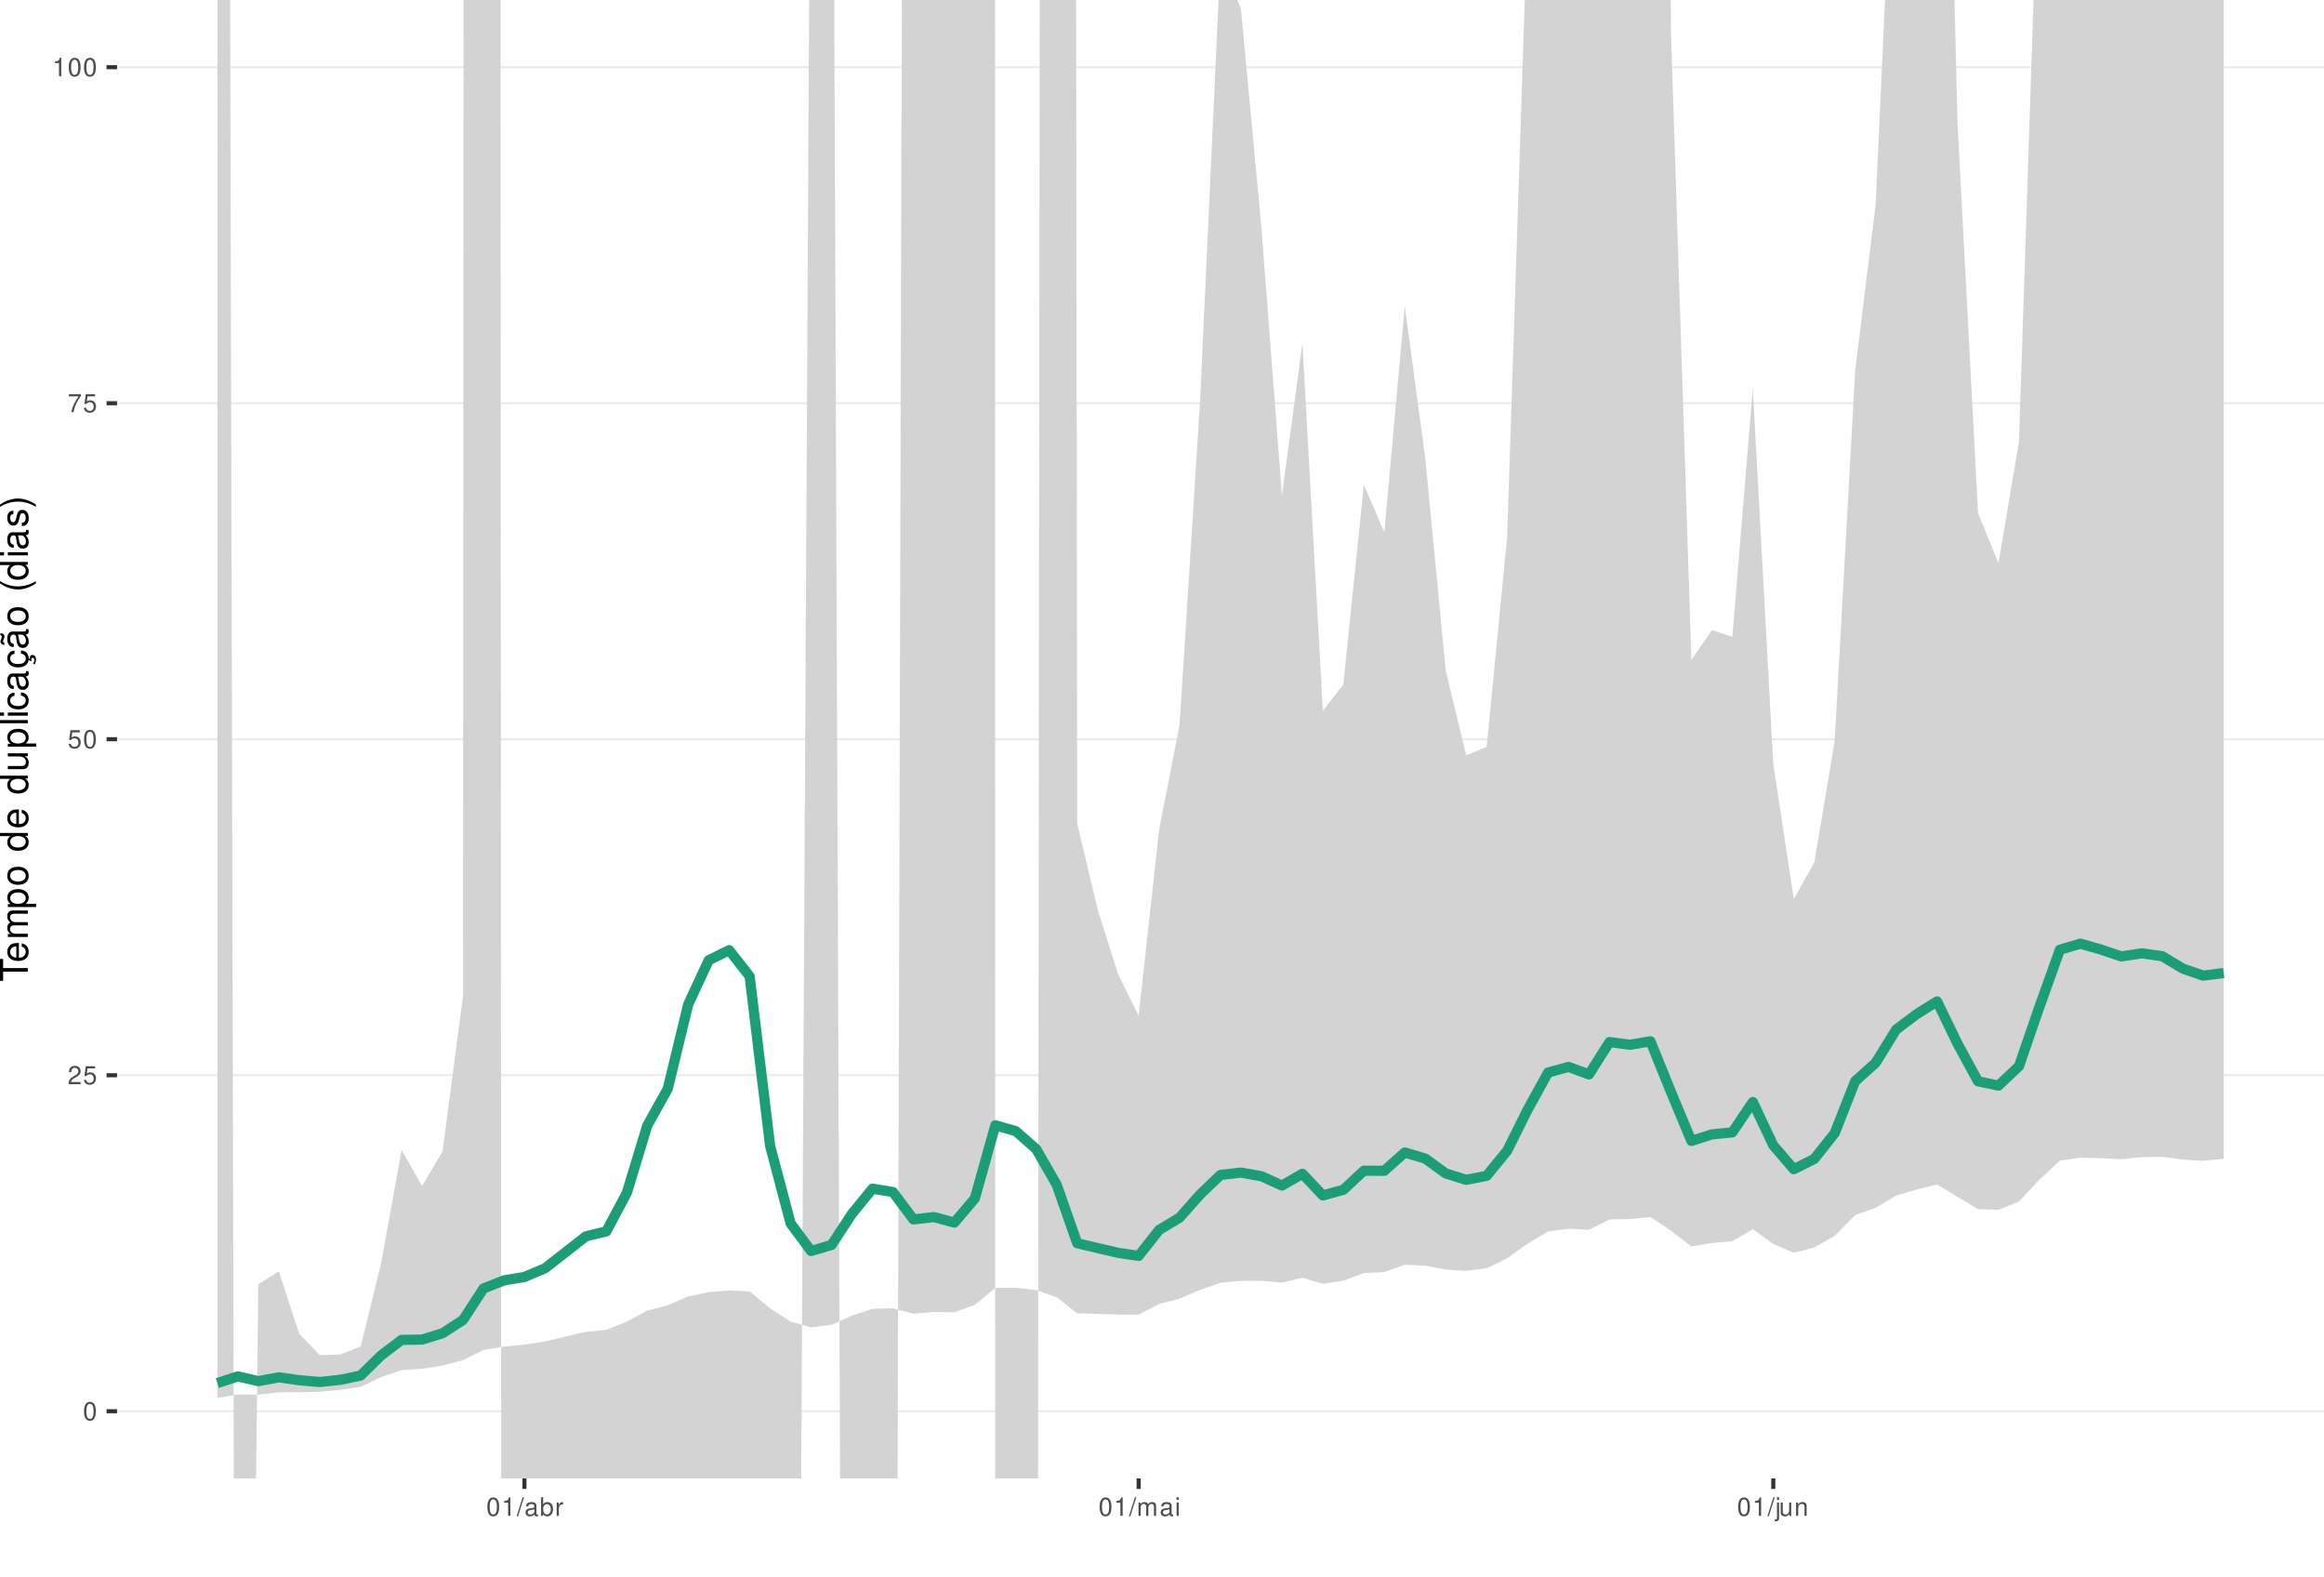
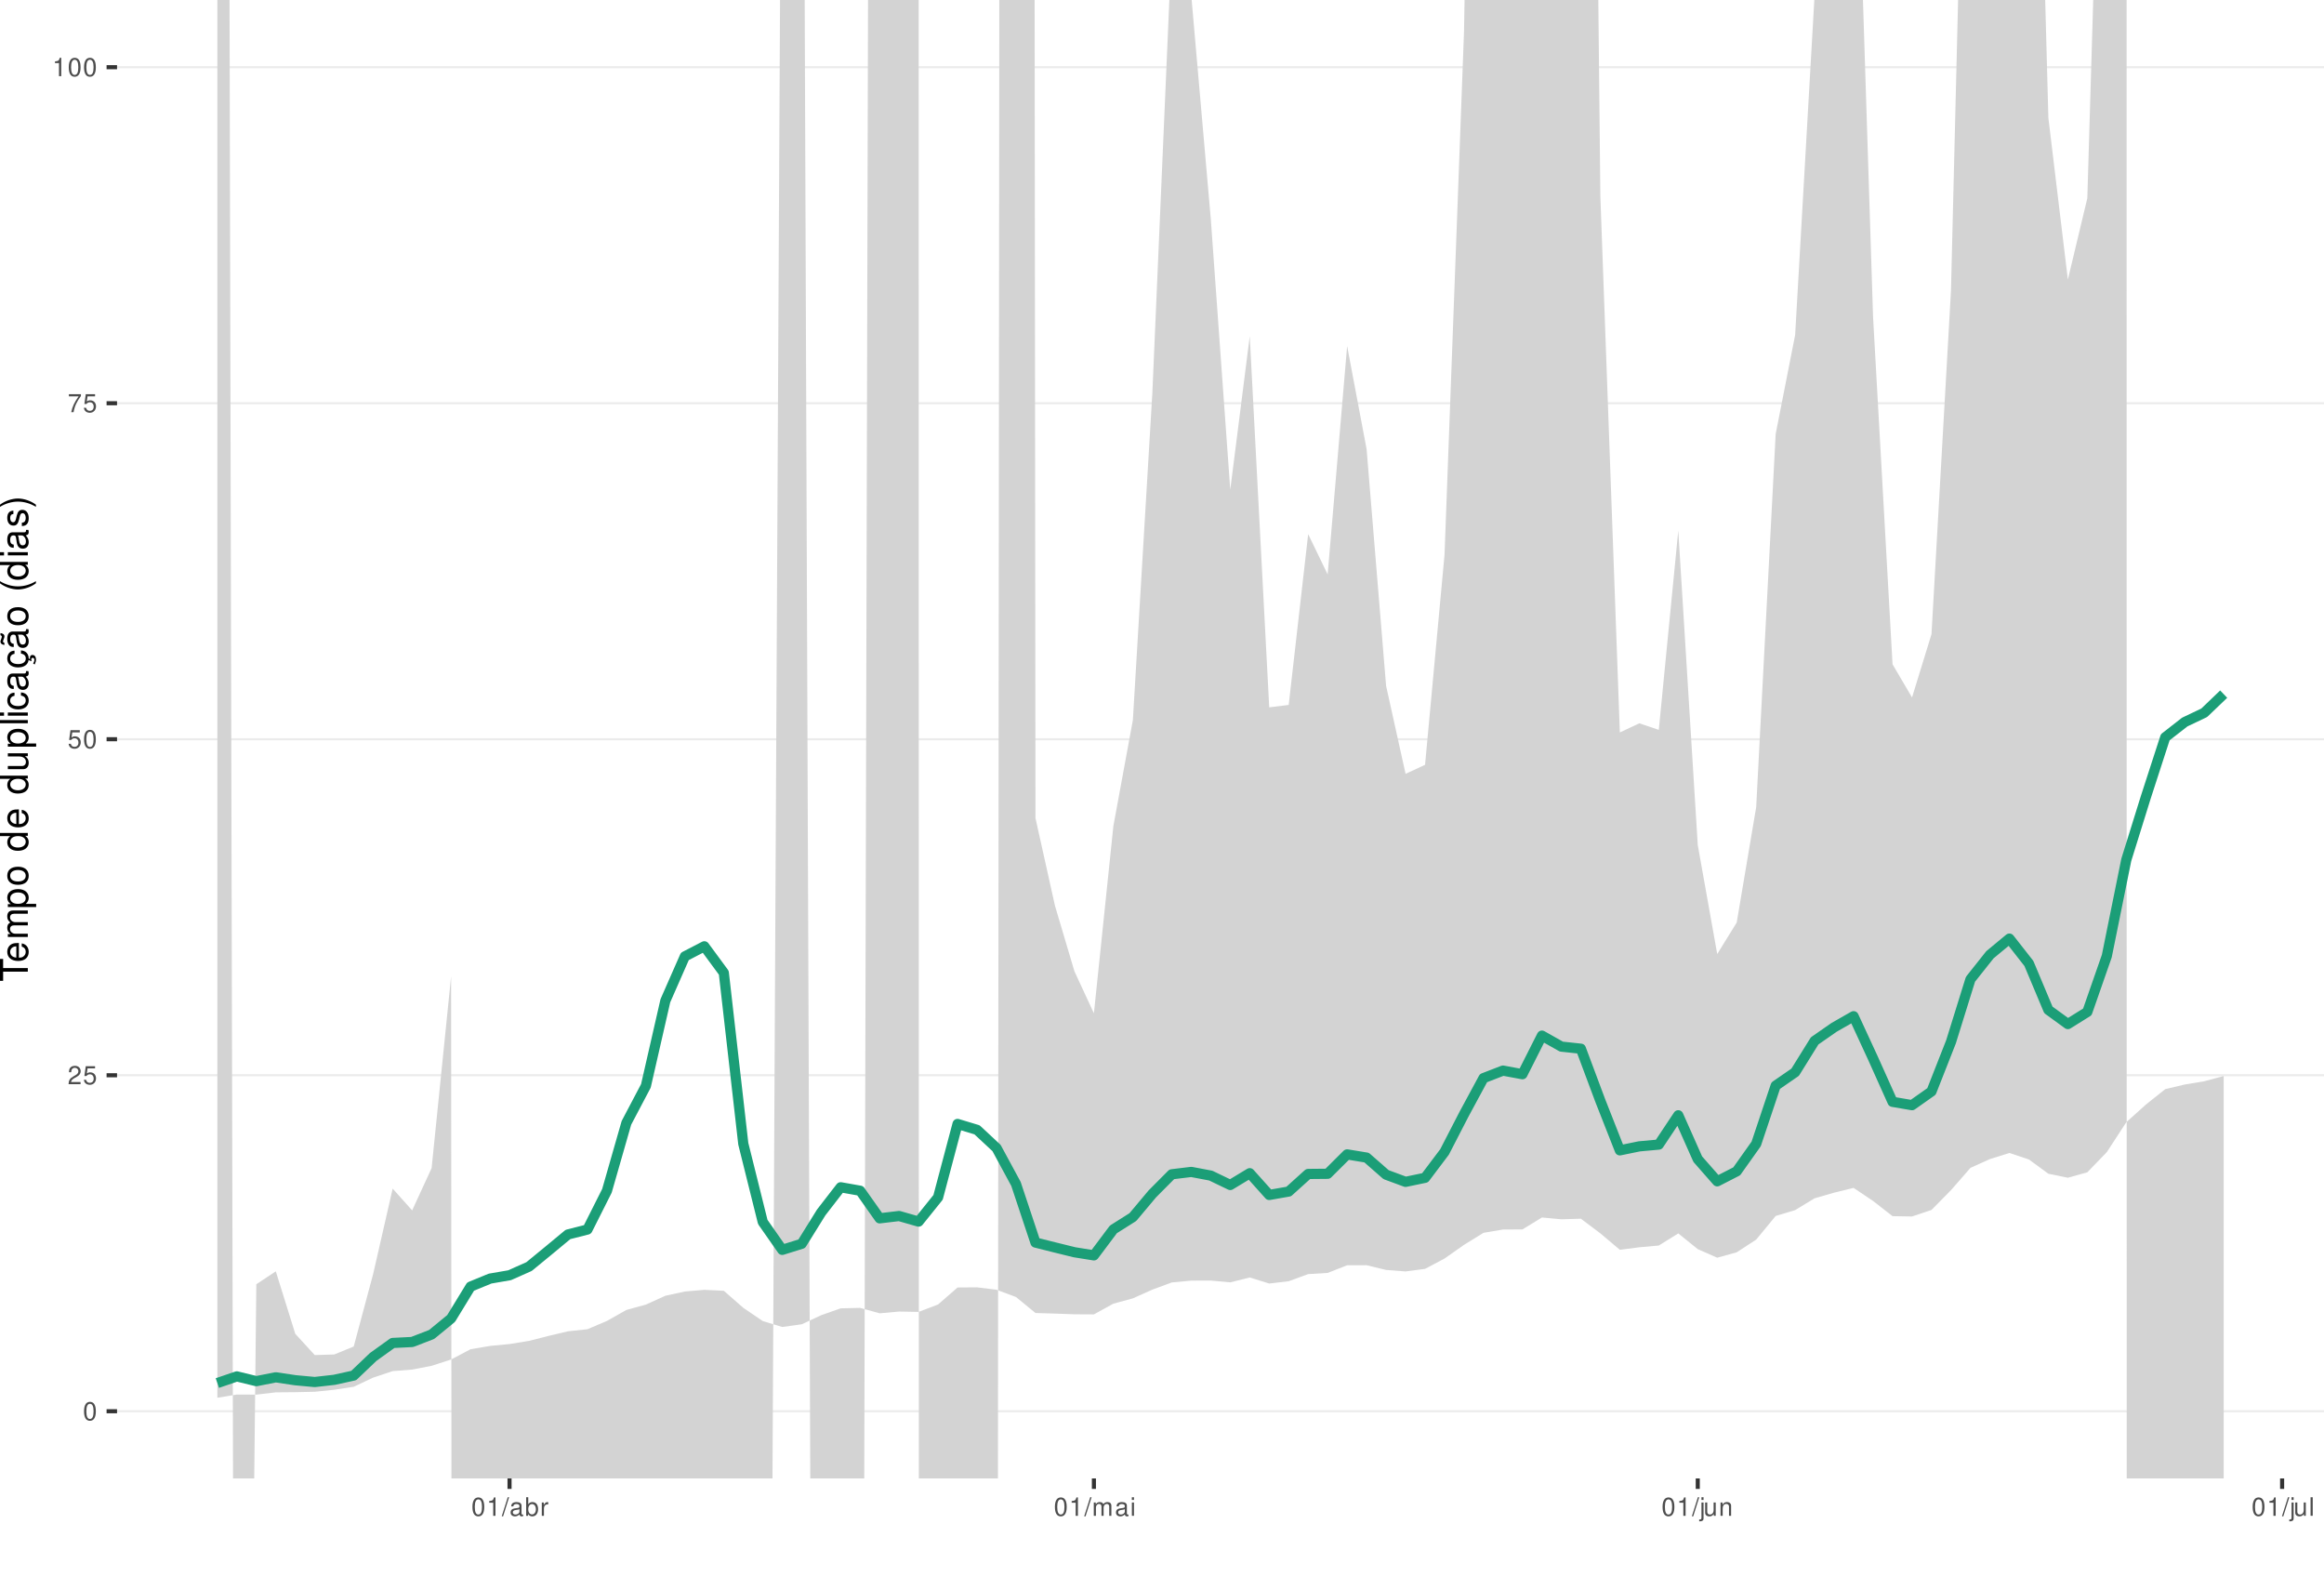
<svg xmlns="http://www.w3.org/2000/svg" xmlns:xlink="http://www.w3.org/1999/xlink" width="609pt" height="413pt" viewBox="0 0 609 413" version="1.1">
  <defs>
    <g>
      <symbol overflow="visible" id="glyph0-0">
        <path style="stroke:none;" d="" />
      </symbol>
      <symbol overflow="visible" id="glyph0-1">
        <path style="stroke:none;" d="M 1.828 -4.812 C 1.391 -4.812 0.984 -4.609 0.75 -4.281 C 0.438 -3.859 0.281 -3.219 0.281 -2.328 C 0.281 -0.703 0.812 0.156 1.828 0.156 C 2.828 0.156 3.375 -0.703 3.375 -2.297 C 3.375 -3.219 3.234 -3.844 2.922 -4.281 C 2.672 -4.625 2.281 -4.812 1.828 -4.812 Z M 1.828 -4.297 C 2.469 -4.297 2.781 -3.641 2.781 -2.344 C 2.781 -0.969 2.469 -0.328 1.812 -0.328 C 1.203 -0.328 0.891 -1 0.891 -2.328 C 0.891 -3.641 1.203 -4.297 1.828 -4.297 Z M 1.828 -4.297 " />
      </symbol>
      <symbol overflow="visible" id="glyph0-2">
        <path style="stroke:none;" d="M 3.375 -0.578 L 0.891 -0.578 C 0.938 -0.984 1.156 -1.234 1.734 -1.578 L 2.406 -1.953 C 3.062 -2.328 3.406 -2.812 3.406 -3.406 C 3.406 -3.812 3.234 -4.188 2.969 -4.438 C 2.688 -4.688 2.344 -4.812 1.891 -4.812 C 1.297 -4.812 0.844 -4.594 0.578 -4.188 C 0.422 -3.938 0.344 -3.641 0.328 -3.141 L 0.922 -3.141 C 0.938 -3.469 0.984 -3.672 1.062 -3.828 C 1.219 -4.125 1.516 -4.297 1.875 -4.297 C 2.406 -4.297 2.797 -3.906 2.797 -3.391 C 2.797 -3.016 2.578 -2.672 2.156 -2.438 L 1.547 -2.078 C 0.562 -1.516 0.281 -1.062 0.219 0 L 3.375 0 Z M 3.375 -0.578 " />
      </symbol>
      <symbol overflow="visible" id="glyph0-3">
        <path style="stroke:none;" d="M 3.172 -4.719 L 0.734 -4.719 L 0.375 -2.156 L 0.922 -2.156 C 1.188 -2.469 1.422 -2.594 1.797 -2.594 C 2.422 -2.594 2.812 -2.156 2.812 -1.453 C 2.812 -0.781 2.422 -0.359 1.781 -0.359 C 1.266 -0.359 0.953 -0.625 0.812 -1.156 L 0.234 -1.156 C 0.312 -0.766 0.375 -0.578 0.516 -0.406 C 0.781 -0.047 1.266 0.156 1.797 0.156 C 2.75 0.156 3.422 -0.547 3.422 -1.531 C 3.422 -2.469 2.797 -3.109 1.891 -3.109 C 1.562 -3.109 1.297 -3.016 1.016 -2.828 L 1.203 -4.141 L 3.172 -4.141 Z M 3.172 -4.719 " />
      </symbol>
      <symbol overflow="visible" id="glyph0-4">
        <path style="stroke:none;" d="M 3.469 -4.719 L 0.312 -4.719 L 0.312 -4.141 L 2.859 -4.141 C 1.734 -2.531 1.266 -1.547 0.922 0 L 1.547 0 C 1.797 -1.516 2.391 -2.812 3.469 -4.234 Z M 3.469 -4.719 " />
      </symbol>
      <symbol overflow="visible" id="glyph0-5">
        <path style="stroke:none;" d="M 1.719 -3.422 L 1.719 0 L 2.312 0 L 2.312 -4.812 L 1.922 -4.812 C 1.719 -4.078 1.578 -3.969 0.672 -3.859 L 0.672 -3.422 Z M 1.719 -3.422 " />
      </symbol>
      <symbol overflow="visible" id="glyph0-6">
        <path style="stroke:none;" d="M 1.531 -4.859 L -0.047 0.141 L 0.312 0.141 L 1.891 -4.859 Z M 1.531 -4.859 " />
      </symbol>
      <symbol overflow="visible" id="glyph0-7">
        <path style="stroke:none;" d="M 3.562 -0.328 C 3.5 -0.312 3.469 -0.312 3.438 -0.312 C 3.25 -0.312 3.141 -0.406 3.141 -0.578 L 3.141 -2.641 C 3.141 -3.25 2.688 -3.594 1.828 -3.594 C 1.312 -3.594 0.906 -3.438 0.672 -3.188 C 0.516 -3 0.453 -2.797 0.438 -2.453 L 0.984 -2.453 C 1.031 -2.875 1.297 -3.078 1.812 -3.078 C 2.312 -3.078 2.594 -2.891 2.594 -2.562 L 2.594 -2.406 C 2.578 -2.172 2.469 -2.078 2.016 -2.031 C 1.219 -1.922 1.109 -1.891 0.891 -1.812 C 0.484 -1.641 0.281 -1.328 0.281 -0.875 C 0.281 -0.25 0.719 0.156 1.422 0.156 C 1.859 0.156 2.219 0 2.609 -0.359 C 2.656 0 2.828 0.156 3.188 0.156 C 3.297 0.156 3.375 0.141 3.562 0.094 Z M 2.594 -1.094 C 2.594 -0.906 2.531 -0.797 2.375 -0.641 C 2.141 -0.438 1.875 -0.328 1.547 -0.328 C 1.109 -0.328 0.859 -0.547 0.859 -0.891 C 0.859 -1.266 1.094 -1.438 1.703 -1.531 C 2.297 -1.609 2.406 -1.641 2.594 -1.719 Z M 2.594 -1.094 " />
      </symbol>
      <symbol overflow="visible" id="glyph0-8">
        <path style="stroke:none;" d="M 0.359 -4.859 L 0.359 0 L 0.859 0 L 0.859 -0.453 C 1.125 -0.047 1.484 0.156 1.969 0.156 C 2.875 0.156 3.484 -0.594 3.484 -1.75 C 3.484 -2.891 2.922 -3.594 1.984 -3.594 C 1.516 -3.594 1.172 -3.406 0.906 -3.016 L 0.906 -4.859 Z M 1.891 -3.062 C 2.5 -3.062 2.906 -2.531 2.906 -1.703 C 2.906 -0.906 2.484 -0.359 1.891 -0.359 C 1.297 -0.359 0.906 -0.906 0.906 -1.719 C 0.906 -2.531 1.297 -3.062 1.891 -3.062 Z M 1.891 -3.062 " />
      </symbol>
      <symbol overflow="visible" id="glyph0-9">
        <path style="stroke:none;" d="M 0.453 -3.484 L 0.453 0 L 1.016 0 L 1.016 -1.812 C 1.031 -2.656 1.375 -3.016 2.141 -3 L 2.141 -3.562 C 2.047 -3.578 1.984 -3.594 1.922 -3.594 C 1.562 -3.594 1.297 -3.375 0.969 -2.859 L 0.969 -3.484 Z M 0.453 -3.484 " />
      </symbol>
      <symbol overflow="visible" id="glyph0-10">
        <path style="stroke:none;" d="M 0.469 -3.484 L 0.469 0 L 1.031 0 L 1.031 -2.188 C 1.031 -2.703 1.391 -3.109 1.844 -3.109 C 2.25 -3.109 2.484 -2.844 2.484 -2.406 L 2.484 0 L 3.047 0 L 3.047 -2.188 C 3.047 -2.703 3.422 -3.109 3.875 -3.109 C 4.266 -3.109 4.516 -2.844 4.516 -2.406 L 4.516 0 L 5.078 0 L 5.078 -2.609 C 5.078 -3.234 4.719 -3.594 4.062 -3.594 C 3.594 -3.594 3.312 -3.453 2.984 -3.062 C 2.781 -3.422 2.5 -3.594 2.047 -3.594 C 1.578 -3.594 1.266 -3.422 0.984 -3 L 0.984 -3.484 Z M 0.469 -3.484 " />
      </symbol>
      <symbol overflow="visible" id="glyph0-11">
        <path style="stroke:none;" d="M 1 -3.484 L 0.453 -3.484 L 0.453 0 L 1 0 Z M 1 -4.859 L 0.438 -4.859 L 0.438 -4.156 L 1 -4.156 Z M 1 -4.859 " />
      </symbol>
      <symbol overflow="visible" id="glyph0-12">
        <path style="stroke:none;" d="M 0.469 -3.484 L 0.469 0.5 C 0.469 0.859 0.359 0.969 0.016 0.969 C -0.031 0.969 -0.047 0.969 -0.125 0.953 L -0.125 1.438 C -0.047 1.438 -0.016 1.453 0.062 1.453 C 0.688 1.453 1.016 1.203 1.016 0.719 L 1.016 -3.484 Z M 1.016 -4.859 L 0.469 -4.859 L 0.469 -4.156 L 1.016 -4.156 Z M 1.016 -4.859 " />
      </symbol>
      <symbol overflow="visible" id="glyph0-13">
        <path style="stroke:none;" d="M 3.203 0 L 3.203 -3.484 L 2.656 -3.484 L 2.656 -1.516 C 2.656 -0.797 2.281 -0.328 1.703 -0.328 C 1.266 -0.328 0.984 -0.594 0.984 -1.016 L 0.984 -3.484 L 0.438 -3.484 L 0.438 -0.797 C 0.438 -0.219 0.859 0.156 1.547 0.156 C 2.062 0.156 2.391 -0.031 2.703 -0.484 L 2.703 0 Z M 3.203 0 " />
      </symbol>
      <symbol overflow="visible" id="glyph0-14">
        <path style="stroke:none;" d="M 0.469 -3.484 L 0.469 0 L 1.031 0 L 1.031 -1.922 C 1.031 -2.641 1.391 -3.109 1.969 -3.109 C 2.406 -3.109 2.688 -2.828 2.688 -2.422 L 2.688 0 L 3.234 0 L 3.234 -2.641 C 3.234 -3.219 2.812 -3.594 2.141 -3.594 C 1.625 -3.594 1.281 -3.391 0.984 -2.906 L 0.984 -3.484 Z M 0.469 -3.484 " />
+       </symbol>
+       <symbol overflow="visible" id="glyph0-15">
+         <path style="stroke:none;" d="M 1.016 -4.859 L 0.453 -4.859 L 0.453 0 L 1.016 0 Z M 1.016 -4.859 " />
      </symbol>
      <symbol overflow="visible" id="glyph1-0">
        <path style="stroke:none;" d="" />
      </symbol>
      <symbol overflow="visible" id="glyph1-1">
        <path style="stroke:none;" d="M -6.469 -3.547 L -6.469 -5.938 L -7.297 -5.938 L -7.297 -0.203 L -6.469 -0.203 L -6.469 -2.609 L 0 -2.609 L 0 -3.547 Z M -6.469 -3.547 " />
      </symbol>
      <symbol overflow="visible" id="glyph1-2">
        <path style="stroke:none;" d="M -2.344 -5.125 C -3.141 -5.125 -3.625 -5.062 -4.016 -4.922 C -4.875 -4.578 -5.391 -3.781 -5.391 -2.797 C -5.391 -1.344 -4.281 -0.406 -2.547 -0.406 C -0.812 -0.406 0.234 -1.297 0.234 -2.781 C 0.234 -3.984 -0.453 -4.812 -1.594 -5.016 L -1.594 -4.188 C -0.906 -3.953 -0.547 -3.484 -0.547 -2.812 C -0.547 -2.281 -0.781 -1.828 -1.219 -1.547 C -1.516 -1.344 -1.812 -1.281 -2.344 -1.266 Z M -3.016 -1.297 C -3.984 -1.359 -4.625 -1.953 -4.625 -2.797 C -4.625 -3.641 -3.953 -4.234 -3.016 -4.234 Z M -3.016 -1.297 " />
      </symbol>
      <symbol overflow="visible" id="glyph1-3">
        <path style="stroke:none;" d="M -5.234 -0.703 L 0 -0.703 L 0 -1.547 L -3.297 -1.547 C -4.047 -1.547 -4.656 -2.094 -4.656 -2.766 C -4.656 -3.391 -4.281 -3.734 -3.609 -3.734 L 0 -3.734 L 0 -4.578 L -3.297 -4.578 C -4.047 -4.578 -4.656 -5.125 -4.656 -5.812 C -4.656 -6.422 -4.266 -6.781 -3.609 -6.781 L 0 -6.781 L 0 -7.625 L -3.938 -7.625 C -4.875 -7.625 -5.391 -7.078 -5.391 -6.094 C -5.391 -5.406 -5.188 -4.984 -4.594 -4.484 C -5.156 -4.188 -5.391 -3.766 -5.391 -3.078 C -5.391 -2.375 -5.125 -1.906 -4.5 -1.469 L -5.234 -1.469 Z M -5.234 -0.703 " />
      </symbol>
      <symbol overflow="visible" id="glyph1-4">
        <path style="stroke:none;" d="M 2.188 -0.547 L 2.188 -1.375 L -0.547 -1.375 C -0.016 -1.812 0.234 -2.312 0.234 -2.984 C 0.234 -4.344 -0.859 -5.234 -2.531 -5.234 C -4.297 -5.234 -5.391 -4.375 -5.391 -2.984 C -5.391 -2.266 -5.062 -1.703 -4.453 -1.312 L -5.234 -1.312 L -5.234 -0.547 Z M -4.609 -2.844 C -4.609 -3.766 -3.797 -4.359 -2.547 -4.359 C -1.359 -4.359 -0.547 -3.75 -0.547 -2.844 C -0.547 -1.953 -1.344 -1.375 -2.578 -1.375 C -3.812 -1.375 -4.609 -1.953 -4.609 -2.844 Z M -4.609 -2.844 " />
      </symbol>
      <symbol overflow="visible" id="glyph1-5">
        <path style="stroke:none;" d="M -5.391 -2.719 C -5.391 -1.234 -4.344 -0.359 -2.578 -0.359 C -0.812 -0.359 0.234 -1.234 0.234 -2.734 C 0.234 -4.203 -0.812 -5.094 -2.547 -5.094 C -4.359 -5.094 -5.391 -4.234 -5.391 -2.719 Z M -4.625 -2.734 C -4.625 -3.672 -3.844 -4.234 -2.547 -4.234 C -1.312 -4.234 -0.547 -3.656 -0.547 -2.734 C -0.547 -1.797 -1.312 -1.234 -2.578 -1.234 C -3.844 -1.234 -4.625 -1.797 -4.625 -2.734 Z M -4.625 -2.734 " />
      </symbol>
      <symbol overflow="visible" id="glyph1-6">
        <path style="stroke:none;" d="" />
      </symbol>
      <symbol overflow="visible" id="glyph1-7">
        <path style="stroke:none;" d="M -7.297 -4.953 L -7.297 -4.125 L -4.578 -4.125 C -5.109 -3.766 -5.391 -3.203 -5.391 -2.516 C -5.391 -1.156 -4.297 -0.266 -2.625 -0.266 C -0.859 -0.266 0.234 -1.125 0.234 -2.547 C 0.234 -3.266 -0.047 -3.766 -0.688 -4.203 L 0 -4.203 L 0 -4.953 Z M -4.609 -2.656 C -4.609 -3.547 -3.812 -4.125 -2.562 -4.125 C -1.344 -4.125 -0.547 -3.547 -0.547 -2.656 C -0.547 -1.734 -1.359 -1.125 -2.578 -1.125 C -3.797 -1.125 -4.609 -1.734 -4.609 -2.656 Z M -4.609 -2.656 " />
      </symbol>
      <symbol overflow="visible" id="glyph1-8">
        <path style="stroke:none;" d="M 0 -4.812 L -5.234 -4.812 L -5.234 -3.984 L -2.266 -3.984 C -1.203 -3.984 -0.5 -3.438 -0.5 -2.562 C -0.5 -1.906 -0.906 -1.484 -1.531 -1.484 L -5.234 -1.484 L -5.234 -0.656 L -1.203 -0.656 C -0.328 -0.656 0.234 -1.297 0.234 -2.312 C 0.234 -3.094 -0.047 -3.578 -0.734 -4.062 L 0 -4.062 Z M 0 -4.812 " />
      </symbol>
      <symbol overflow="visible" id="glyph1-9">
        <path style="stroke:none;" d="M -7.297 -1.516 L -7.297 -0.688 L 0 -0.688 L 0 -1.516 Z M -7.297 -1.516 " />
      </symbol>
      <symbol overflow="visible" id="glyph1-10">
        <path style="stroke:none;" d="M -5.234 -1.5 L -5.234 -0.672 L 0 -0.672 L 0 -1.5 Z M -7.297 -1.5 L -7.297 -0.656 L -6.234 -0.656 L -6.234 -1.5 Z M -7.297 -1.5 " />
      </symbol>
      <symbol overflow="visible" id="glyph1-11">
        <path style="stroke:none;" d="M -3.484 -4.703 C -3.984 -4.672 -4.312 -4.562 -4.609 -4.359 C -5.094 -4 -5.391 -3.375 -5.391 -2.641 C -5.391 -1.219 -4.266 -0.312 -2.531 -0.312 C -0.844 -0.312 0.234 -1.203 0.234 -2.625 C 0.234 -3.875 -0.516 -4.672 -1.797 -4.766 L -1.797 -3.938 C -0.953 -3.797 -0.547 -3.359 -0.547 -2.656 C -0.547 -1.734 -1.297 -1.188 -2.531 -1.188 C -3.844 -1.188 -4.625 -1.719 -4.625 -2.625 C -4.625 -3.328 -4.203 -3.766 -3.484 -3.875 Z M -3.484 -4.703 " />
      </symbol>
      <symbol overflow="visible" id="glyph1-12">
        <path style="stroke:none;" d="M -0.484 -5.344 C -0.469 -5.266 -0.469 -5.219 -0.469 -5.172 C -0.469 -4.875 -0.625 -4.719 -0.875 -4.719 L -3.953 -4.719 C -4.891 -4.719 -5.391 -4.047 -5.391 -2.75 C -5.391 -1.984 -5.172 -1.375 -4.781 -1.016 C -4.516 -0.766 -4.203 -0.672 -3.688 -0.656 L -3.688 -1.484 C -4.328 -1.562 -4.625 -1.938 -4.625 -2.719 C -4.625 -3.484 -4.344 -3.891 -3.844 -3.891 L -3.625 -3.891 C -3.266 -3.875 -3.125 -3.703 -3.047 -3.016 C -2.891 -1.844 -2.844 -1.656 -2.719 -1.344 C -2.453 -0.734 -2 -0.422 -1.312 -0.422 C -0.375 -0.422 0.234 -1.078 0.234 -2.141 C 0.234 -2.797 0 -3.328 -0.547 -3.922 C 0 -3.984 0.234 -4.234 0.234 -4.781 C 0.234 -4.953 0.203 -5.062 0.141 -5.344 Z M -1.656 -3.891 C -1.375 -3.891 -1.203 -3.812 -0.969 -3.562 C -0.656 -3.219 -0.5 -2.812 -0.5 -2.312 C -0.5 -1.672 -0.812 -1.297 -1.344 -1.297 C -1.891 -1.297 -2.172 -1.656 -2.297 -2.547 C -2.422 -3.438 -2.453 -3.609 -2.594 -3.891 Z M -1.656 -3.891 " />
      </symbol>
      <symbol overflow="visible" id="glyph1-13">
        <path style="stroke:none;" d="M 0.234 -2.641 C 0.234 -3.875 -0.547 -4.703 -1.797 -4.766 L -1.797 -3.938 C -0.953 -3.797 -0.531 -3.359 -0.531 -2.656 C -0.531 -1.734 -1.281 -1.188 -2.516 -1.188 C -3.844 -1.188 -4.625 -1.719 -4.625 -2.625 C -4.625 -3.328 -4.203 -3.766 -3.484 -3.875 L -3.484 -4.703 C -3.984 -4.672 -4.312 -4.562 -4.609 -4.359 C -5.094 -4 -5.391 -3.375 -5.391 -2.641 C -5.391 -1.219 -4.266 -0.312 -2.531 -0.312 C -1.469 -0.312 -0.625 -0.672 -0.156 -1.312 C 0.047 -1.594 0.125 -1.812 0.203 -2.25 L 0.922 -1.938 L 0.984 -2.062 C 0.938 -2.188 0.906 -2.25 0.906 -2.375 C 0.906 -2.656 1.047 -2.828 1.281 -2.828 C 1.547 -2.828 1.734 -2.594 1.734 -2.297 C 1.734 -2.031 1.672 -1.844 1.438 -1.406 L 1.406 -1.312 L 1.812 -1.094 C 2.078 -1.75 2.141 -1.953 2.141 -2.344 C 2.141 -3.109 1.781 -3.578 1.203 -3.578 C 0.781 -3.578 0.547 -3.297 0.547 -2.797 C 0.547 -2.703 0.547 -2.641 0.562 -2.516 Z M 0.234 -2.641 " />
      </symbol>
      <symbol overflow="visible" id="glyph1-14">
        <path style="stroke:none;" d="M -0.484 -5.344 C -0.469 -5.266 -0.469 -5.219 -0.469 -5.172 C -0.469 -4.875 -0.625 -4.719 -0.875 -4.719 L -3.953 -4.719 C -4.891 -4.719 -5.391 -4.047 -5.391 -2.75 C -5.391 -1.984 -5.172 -1.375 -4.781 -1.016 C -4.516 -0.766 -4.203 -0.672 -3.688 -0.656 L -3.688 -1.484 C -4.328 -1.562 -4.625 -1.938 -4.625 -2.719 C -4.625 -3.484 -4.344 -3.891 -3.844 -3.891 L -3.625 -3.891 C -3.266 -3.875 -3.125 -3.703 -3.047 -3.016 C -2.891 -1.844 -2.844 -1.656 -2.719 -1.344 C -2.453 -0.734 -2 -0.422 -1.312 -0.422 C -0.375 -0.422 0.234 -1.078 0.234 -2.141 C 0.234 -2.797 0 -3.328 -0.547 -3.922 C 0 -3.984 0.234 -4.234 0.234 -4.781 C 0.234 -4.953 0.203 -5.062 0.141 -5.344 Z M -1.656 -3.891 C -1.375 -3.891 -1.203 -3.812 -0.969 -3.562 C -0.656 -3.219 -0.5 -2.812 -0.5 -2.312 C -0.5 -1.672 -0.812 -1.297 -1.344 -1.297 C -1.891 -1.297 -2.172 -1.656 -2.297 -2.547 C -2.422 -3.438 -2.453 -3.609 -2.594 -3.891 Z M -7.172 -3.75 C -6.922 -3.672 -6.812 -3.547 -6.812 -3.375 C -6.812 -3.25 -6.875 -2.984 -6.984 -2.734 C -7.156 -2.312 -7.172 -2.25 -7.172 -2.047 C -7.172 -1.594 -6.797 -1.297 -6.141 -1.188 L -6.141 -1.766 C -6.375 -1.812 -6.5 -1.938 -6.5 -2.094 C -6.5 -2.203 -6.469 -2.344 -6.375 -2.578 C -6.156 -3.156 -6.125 -3.234 -6.125 -3.438 C -6.125 -3.922 -6.484 -4.219 -7.172 -4.312 Z M -7.172 -3.75 " />
      </symbol>
      <symbol overflow="visible" id="glyph1-15">
        <path style="stroke:none;" d="M -7.297 -2.359 C -5.984 -1.359 -4.156 -0.734 -2.594 -0.734 C -1.016 -0.734 0.812 -1.359 2.125 -2.359 L 2.125 -2.906 C 0.688 -2.031 -0.984 -1.547 -2.594 -1.547 C -4.188 -1.547 -5.875 -2.031 -7.297 -2.906 Z M -7.297 -2.359 " />
      </symbol>
      <symbol overflow="visible" id="glyph1-16">
        <path style="stroke:none;" d="M -3.781 -4.375 C -4.812 -4.375 -5.391 -3.688 -5.391 -2.484 C -5.391 -1.266 -4.766 -0.469 -3.797 -0.469 C -2.969 -0.469 -2.578 -0.891 -2.281 -2.125 L -2.094 -2.906 C -1.953 -3.484 -1.734 -3.719 -1.375 -3.719 C -0.875 -3.719 -0.547 -3.234 -0.547 -2.5 C -0.547 -2.047 -0.672 -1.672 -0.891 -1.453 C -1.047 -1.328 -1.188 -1.266 -1.562 -1.219 L -1.562 -0.344 C -0.344 -0.375 0.234 -1.062 0.234 -2.438 C 0.234 -3.75 -0.422 -4.594 -1.438 -4.594 C -2.203 -4.594 -2.641 -4.156 -2.891 -3.109 L -3.078 -2.312 C -3.234 -1.625 -3.453 -1.344 -3.828 -1.344 C -4.312 -1.344 -4.625 -1.766 -4.625 -2.453 C -4.625 -3.125 -4.328 -3.484 -3.781 -3.5 Z M -3.781 -4.375 " />
      </symbol>
      <symbol overflow="visible" id="glyph1-17">
        <path style="stroke:none;" d="M 2.125 -0.938 C 0.812 -1.938 -1.016 -2.562 -2.578 -2.562 C -4.156 -2.562 -5.984 -1.938 -7.297 -0.938 L -7.297 -0.375 C -5.859 -1.266 -4.188 -1.75 -2.578 -1.75 C -0.984 -1.75 0.703 -1.266 2.125 -0.375 Z M 2.125 -0.938 " />
      </symbol>
    </g>
    <clipPath id="clip1">
      <path d="M 30.672 0 L 609 0 L 609 387.328 L 30.672 387.328 Z M 30.672 0 " />
    </clipPath>
    <clipPath id="clip2">
      <path d="M 30.672 369 L 609 369 L 609 370 L 30.672 370 Z M 30.672 369 " />
    </clipPath>
    <clipPath id="clip3">
      <path d="M 30.672 281 L 609 281 L 609 282 L 30.672 282 Z M 30.672 281 " />
    </clipPath>
    <clipPath id="clip4">
      <path d="M 30.672 193 L 609 193 L 609 194 L 30.672 194 Z M 30.672 193 " />
    </clipPath>
    <clipPath id="clip5">
      <path d="M 30.672 105 L 609 105 L 609 106 L 30.672 106 Z M 30.672 105 " />
    </clipPath>
    <clipPath id="clip6">
      <path d="M 30.672 17 L 609 17 L 609 18 L 30.672 18 Z M 30.672 17 " />
    </clipPath>
    <clipPath id="clip7">
      <path d="M 56 0 L 583 0 L 583 387.328 L 56 387.328 Z M 56 0 " />
    </clipPath>
  </defs>
  <g id="surface16">
    <rect x="0" y="0" width="609" height="413" style="fill:rgb(100%,100%,100%);fill-opacity:1;stroke:none;" />
    <rect x="0" y="0" width="609" height="413" style="fill:rgb(100%,100%,100%);fill-opacity:1;stroke:none;" />
    <path style="fill:none;stroke-width:1.067;stroke-linecap:round;stroke-linejoin:round;stroke:rgb(100%,100%,100%);stroke-opacity:1;stroke-miterlimit:10;" d="M 0 413 L 609 413 L 609 0 L 0 0 Z M 0 413 " />
    <g clip-path="url(#clip1)" clip-rule="nonzero">
      <path style=" stroke:none;fill-rule:nonzero;fill:rgb(100%,100%,100%);fill-opacity:1;" d="M 30.672 387.328 L 609 387.328 L 609 0 L 30.672 0 Z M 30.672 387.328 " />
    </g>
    <g clip-path="url(#clip2)" clip-rule="nonzero">
      <path style="fill:none;stroke-width:0.533;stroke-linecap:butt;stroke-linejoin:round;stroke:rgb(92.157%,92.157%,92.157%);stroke-opacity:1;stroke-miterlimit:10;" d="M 30.672 369.723 L 609 369.723 " />
    </g>
    <g clip-path="url(#clip3)" clip-rule="nonzero">
      <path style="fill:none;stroke-width:0.533;stroke-linecap:butt;stroke-linejoin:round;stroke:rgb(92.157%,92.157%,92.157%);stroke-opacity:1;stroke-miterlimit:10;" d="M 30.672 281.695 L 609 281.695 " />
    </g>
    <g clip-path="url(#clip4)" clip-rule="nonzero">
      <path style="fill:none;stroke-width:0.533;stroke-linecap:butt;stroke-linejoin:round;stroke:rgb(92.157%,92.157%,92.157%);stroke-opacity:1;stroke-miterlimit:10;" d="M 30.672 193.664 L 609 193.664 " />
    </g>
    <g clip-path="url(#clip5)" clip-rule="nonzero">
      <path style="fill:none;stroke-width:0.533;stroke-linecap:butt;stroke-linejoin:round;stroke:rgb(92.157%,92.157%,92.157%);stroke-opacity:1;stroke-miterlimit:10;" d="M 30.672 105.637 L 609 105.637 " />
    </g>
    <g clip-path="url(#clip6)" clip-rule="nonzero">
      <path style="fill:none;stroke-width:0.533;stroke-linecap:butt;stroke-linejoin:round;stroke:rgb(92.157%,92.157%,92.157%);stroke-opacity:1;stroke-miterlimit:10;" d="M 30.672 17.605 L 609 17.605 " />
    </g>
    <g clip-path="url(#clip7)" clip-rule="nonzero">
-       <path style=" stroke:none;fill-rule:nonzero;fill:rgb(82.745%,82.745%,82.745%);fill-opacity:1;" d="M 60.309 0 L 61.336 413 L 66.82 413 L 67.688 336.453 L 73.055 333.07 L 78.418 349.434 L 83.781 355.004 L 89.148 354.848 L 94.512 352.762 L 99.879 330.91 L 105.242 301.273 L 110.605 310.723 L 115.973 301.629 L 121.336 260.906 L 121.465 0 L 131.168 0 L 131.34 413 L 209.82 413 L 212.043 0 L 218.609 0 L 220.238 413 L 235.148 413 L 236.328 0 L 260.754 0 L 260.801 413 L 271.984 413 L 272.453 0 L 282 0 L 282.281 215.75 L 287.648 238.309 L 293.012 255.246 L 298.375 266.109 L 303.742 217.422 L 309.105 189.934 L 314.473 105.258 L 319.324 0 L 324.254 0 L 325.199 2.379 L 330.566 59.812 L 335.93 129.84 L 341.297 89.949 L 346.66 186.219 L 352.023 179.32 L 357.391 126.977 L 362.754 139.418 L 368.117 80.215 L 373.484 119.969 L 378.848 175.723 L 384.215 197.879 L 389.578 195.656 L 394.941 140.711 L 399.566 0 L 437.793 0 L 437.863 8.129 L 443.227 172.855 L 448.59 165.082 L 453.957 166.844 L 459.32 101.695 L 464.688 200.148 L 470.051 235.516 L 475.414 226.031 L 480.781 194.105 L 486.145 97.152 L 491.512 53.551 L 493.969 0 L 512.168 0 L 512.969 32.449 L 518.336 134.391 L 523.699 147.57 L 529.062 115.766 L 532.883 0 L 582.711 0 L 582.711 303.582 L 577.348 304.105 L 571.984 303.793 L 566.617 303.066 L 561.254 303.137 L 555.887 303.691 L 550.523 303.438 L 545.16 303.285 L 539.793 304.062 L 534.43 309.035 L 529.062 314.758 L 523.699 316.941 L 518.336 316.785 L 512.969 313.562 L 507.605 310.293 L 502.238 311.645 L 496.875 313.227 L 491.512 316.398 L 486.145 318.352 L 480.781 323.777 L 475.414 326.812 L 470.051 328.215 L 464.688 325.898 L 459.32 322.016 L 453.957 325.18 L 448.59 325.66 L 443.227 326.562 L 437.863 322.422 L 432.496 318.812 L 427.133 319.371 L 421.766 319.484 L 416.402 322.164 L 411.039 321.898 L 405.672 322.621 L 400.309 325.816 L 394.941 329.645 L 389.578 332.258 L 384.215 332.926 L 378.848 332.617 L 373.484 331.578 L 368.117 331.348 L 362.754 333.246 L 357.391 333.531 L 352.023 335.516 L 346.66 336.324 L 341.297 334.742 L 335.93 336.02 L 330.566 335.559 L 325.199 335.566 L 319.836 336.047 L 314.473 337.938 L 309.105 340.219 L 303.742 341.609 L 298.375 344.418 L 293.012 344.395 L 287.648 344.215 L 282.281 344.062 L 276.918 339.891 L 271.551 337.988 L 266.188 337.367 L 260.824 337.414 L 255.457 341.852 L 250.094 343.801 L 244.727 343.715 L 239.363 344.172 L 234 342.766 L 228.633 342.883 L 223.27 344.676 L 217.902 347.062 L 212.539 347.762 L 207.176 346.227 L 201.809 342.773 L 196.445 338.328 L 191.078 338.082 L 185.715 338.52 L 180.352 339.637 L 174.984 341.945 L 169.621 343.344 L 164.254 346.219 L 158.891 348.395 L 153.527 348.938 L 148.16 350.152 L 142.797 351.449 L 137.43 352.285 L 132.066 352.781 L 126.703 353.652 L 121.336 356.336 L 115.973 357.746 L 110.605 358.602 L 105.242 358.949 L 99.879 360.758 L 94.512 363.309 L 89.148 364.09 L 83.781 364.617 L 78.418 364.727 L 73.055 364.77 L 67.688 365.367 L 62.324 365.344 L 56.957 366.188 L 56.957 0 Z M 60.309 0 " />
-     </g>
-     <path style="fill:none;stroke-width:2.667;stroke-linecap:butt;stroke-linejoin:round;stroke:rgb(10.588%,61.961%,46.667%);stroke-opacity:1;stroke-miterlimit:10;" d="M 56.957 362.336 L 62.324 360.59 L 67.688 361.836 L 73.055 360.832 L 78.418 361.594 L 83.781 362.066 L 89.148 361.488 L 94.512 360.363 L 99.879 355.09 L 105.242 351.031 L 110.605 350.945 L 115.973 349.289 L 121.336 345.816 L 126.703 337.547 L 132.066 335.441 L 137.43 334.543 L 142.797 332.277 L 148.16 328.105 L 153.527 323.895 L 158.891 322.59 L 164.254 312.523 L 169.621 294.863 L 174.984 285.246 L 180.352 263.109 L 185.715 251.574 L 191.078 248.93 L 196.445 255.785 L 201.809 300.199 L 207.176 320.512 L 212.539 327.742 L 217.902 326.152 L 223.27 317.977 L 228.633 311.41 L 234 312.293 L 239.363 319.469 L 244.727 318.852 L 250.094 320.293 L 255.457 313.965 L 260.824 294.812 L 266.188 296.336 L 271.551 301.055 L 276.918 310.426 L 282.281 325.707 L 287.648 326.973 L 293.012 328.219 L 298.375 329.023 L 303.742 322.23 L 309.105 319.008 L 314.473 312.941 L 319.836 307.816 L 325.199 307.195 L 330.566 308.148 L 335.93 310.594 L 341.297 307.512 L 346.66 313.188 L 352.023 311.707 L 357.391 306.711 L 362.754 306.723 L 368.117 301.93 L 373.484 303.523 L 378.848 307.406 L 384.215 309.09 L 389.578 308.047 L 394.941 301.488 L 400.309 290.727 L 405.672 280.988 L 411.039 279.512 L 416.402 281.477 L 421.766 273 L 427.133 273.715 L 432.496 272.801 L 437.863 286.047 L 443.227 298.906 L 448.59 297.195 L 453.957 296.66 L 459.32 288.707 L 464.688 300.062 L 470.051 306.305 L 475.414 303.625 L 480.781 296.871 L 486.145 283.258 L 491.512 278.449 L 496.875 269.754 L 502.238 265.711 L 507.605 262.355 L 512.969 273.422 L 518.336 283.281 L 523.699 284.41 L 529.062 279.34 L 534.43 263.773 L 539.793 248.816 L 545.16 247.223 L 550.523 248.754 L 555.887 250.57 L 561.254 249.754 L 566.617 250.508 L 571.984 253.746 L 577.348 255.605 L 582.711 254.918 " />
+       <path style=" stroke:none;fill-rule:nonzero;fill:rgb(82.745%,82.745%,82.745%);fill-opacity:1;" d="M 60.148 0 L 61.125 413 L 66.34 413 L 67.168 336.453 L 72.273 333.07 L 77.375 349.434 L 82.48 355.004 L 87.586 354.848 L 92.691 352.762 L 97.793 333.73 L 102.898 311.395 L 108.004 317.102 L 113.105 306.023 L 118.211 255.801 L 118.32 413 L 202.297 413 L 204.406 0 L 210.867 0 L 212.43 413 L 226.41 413 L 227.465 0 L 240.738 0 L 240.785 413 L 261.484 413 L 261.867 0 L 271.121 0 L 271.344 214.332 L 276.449 237.273 L 281.551 254.461 L 286.656 265.473 L 291.762 216.379 L 296.867 188.66 L 301.969 103.031 L 306.426 0 L 312.273 0 L 317.285 57.344 L 322.387 128.305 L 327.492 88.082 L 332.598 185.312 L 337.699 184.676 L 342.805 139.941 L 347.91 150.488 L 353.016 90.66 L 358.117 117.684 L 363.223 179.684 L 368.328 202.734 L 373.434 200.363 L 378.535 145.359 L 383.641 8.301 L 383.785 0 L 418.836 0 L 419.371 51.43 L 424.477 191.887 L 429.582 189.492 L 434.684 191.215 L 439.789 139.023 L 444.895 221.387 L 449.996 249.945 L 455.102 241.688 L 460.207 211.441 L 465.312 113.695 L 470.414 87.75 L 475.438 0 L 488.184 0 L 490.832 83.023 L 495.938 174.039 L 501.043 182.719 L 506.145 166.148 L 511.25 76.176 L 513.117 0 L 535.941 0 L 536.773 30.879 L 541.879 73.246 L 546.98 51.918 L 548.523 0 L 557.277 0 L 557.305 413 L 582.711 413 L 582.711 281.891 L 577.609 283.277 L 572.504 284.125 L 567.398 285.332 L 562.293 289.406 L 557.191 294.004 L 552.086 301.836 L 546.98 307.117 L 541.879 308.543 L 536.773 307.5 L 531.668 303.758 L 526.562 302.062 L 521.461 303.652 L 516.355 305.957 L 511.25 311.801 L 506.145 316.984 L 501.043 318.695 L 495.938 318.613 L 490.832 314.629 L 485.73 311.207 L 480.625 312.457 L 475.52 313.926 L 470.414 317.023 L 465.312 318.559 L 460.207 324.754 L 455.102 328.082 L 449.996 329.496 L 444.895 327.25 L 439.789 323.133 L 434.684 326.305 L 429.582 326.762 L 424.477 327.426 L 419.371 323.117 L 414.266 319.277 L 409.164 319.434 L 404.059 318.961 L 398.953 322.086 L 393.848 322.109 L 388.746 322.977 L 383.641 326.129 L 378.535 329.715 L 373.434 332.418 L 368.328 333.094 L 363.223 332.703 L 358.117 331.465 L 353.016 331.477 L 347.91 333.484 L 342.805 333.789 L 337.699 335.656 L 332.598 336.262 L 327.492 334.676 L 322.387 335.953 L 317.285 335.488 L 312.18 335.496 L 307.074 335.977 L 301.969 337.863 L 296.867 340.148 L 291.762 341.535 L 286.656 344.348 L 281.551 344.32 L 276.449 344.137 L 271.344 343.98 L 266.238 339.793 L 261.137 337.887 L 256.031 337.262 L 250.926 337.301 L 245.82 341.746 L 240.719 343.699 L 235.613 343.605 L 230.508 344.062 L 225.402 342.648 L 220.301 342.762 L 215.195 344.555 L 210.09 346.941 L 204.988 347.641 L 199.883 346.094 L 194.777 342.625 L 189.672 338.16 L 184.57 337.914 L 179.465 338.352 L 174.359 339.465 L 169.254 341.781 L 164.152 343.18 L 159.047 346.059 L 153.941 348.234 L 148.84 348.777 L 143.734 349.988 L 138.629 351.285 L 133.523 352.117 L 128.422 352.609 L 123.316 353.473 L 118.211 356.164 L 113.105 357.82 L 108.004 358.805 L 102.898 359.203 L 97.793 360.906 L 92.691 363.309 L 87.586 364.09 L 82.48 364.617 L 77.375 364.727 L 72.273 364.77 L 67.168 365.367 L 62.062 365.344 L 56.957 366.188 L 56.957 0 Z M 60.148 0 " />
+     </g>
+     <path style="fill:none;stroke-width:2.667;stroke-linecap:butt;stroke-linejoin:round;stroke:rgb(10.588%,61.961%,46.667%);stroke-opacity:1;stroke-miterlimit:10;" d="M 56.957 362.336 L 62.062 360.59 L 67.168 361.836 L 72.273 360.832 L 77.375 361.594 L 82.48 362.066 L 87.586 361.488 L 92.691 360.363 L 97.793 355.496 L 102.898 351.832 L 108.004 351.578 L 113.105 349.609 L 118.211 345.422 L 123.316 337.066 L 128.422 334.969 L 133.523 334.09 L 138.629 331.824 L 143.734 327.637 L 148.84 323.406 L 153.941 322.113 L 159.047 311.969 L 164.152 294.164 L 169.254 284.48 L 174.359 262.168 L 179.465 250.559 L 184.57 247.914 L 189.672 254.844 L 194.777 299.645 L 199.883 320.137 L 204.988 327.438 L 210.09 325.848 L 215.195 317.637 L 220.301 311.043 L 225.402 311.949 L 230.508 319.18 L 235.613 318.574 L 240.719 320.035 L 245.82 313.688 L 250.926 294.453 L 256.031 295.996 L 261.137 300.75 L 266.238 310.172 L 271.344 325.527 L 276.449 326.809 L 281.551 328.066 L 286.656 328.883 L 291.762 322.074 L 296.867 318.852 L 301.969 312.773 L 307.074 307.641 L 312.18 307.023 L 317.285 307.988 L 322.387 310.445 L 327.492 307.359 L 332.598 313.055 L 337.699 312.164 L 342.805 307.555 L 347.91 307.508 L 353.016 302.43 L 358.117 303.27 L 363.223 307.738 L 368.328 309.625 L 373.434 308.562 L 378.535 301.797 L 383.641 291.898 L 388.746 282.449 L 393.848 280.48 L 398.953 281.426 L 404.059 271.316 L 409.164 274.195 L 414.266 274.742 L 419.371 288.398 L 424.477 301.371 L 429.582 300.324 L 434.684 299.859 L 439.789 292.184 L 444.895 303.676 L 449.996 309.484 L 455.102 306.867 L 460.207 299.676 L 465.312 284.426 L 470.414 280.906 L 475.52 272.695 L 480.625 269.145 L 485.73 266.23 L 490.832 277.281 L 495.938 288.66 L 501.043 289.535 L 506.145 285.938 L 511.25 272.957 L 516.355 256.555 L 521.461 250.125 L 526.562 245.898 L 531.668 252.414 L 536.773 264.574 L 541.879 268.285 L 546.98 265.105 L 552.086 250.465 L 557.191 225.262 L 562.293 208.887 L 567.398 193.148 L 572.504 189.168 L 577.609 186.738 L 582.711 181.848 " />
    <g style="fill:rgb(30.196%,30.196%,30.196%);fill-opacity:1;">
      <use xlink:href="#glyph0-1" x="21.738" y="372.07" />
    </g>
    <g style="fill:rgb(30.196%,30.196%,30.196%);fill-opacity:1;">
      <use xlink:href="#glyph0-2" x="17.738" y="284.043" />
      <use xlink:href="#glyph0-3" x="21.738" y="284.043" />
    </g>
    <g style="fill:rgb(30.196%,30.196%,30.196%);fill-opacity:1;">
      <use xlink:href="#glyph0-3" x="17.738" y="196.012" />
      <use xlink:href="#glyph0-1" x="21.738" y="196.012" />
    </g>
    <g style="fill:rgb(30.196%,30.196%,30.196%);fill-opacity:1;">
      <use xlink:href="#glyph0-4" x="17.738" y="107.984" />
      <use xlink:href="#glyph0-3" x="21.738" y="107.984" />
    </g>
    <g style="fill:rgb(30.196%,30.196%,30.196%);fill-opacity:1;">
      <use xlink:href="#glyph0-5" x="13.738" y="19.953" />
      <use xlink:href="#glyph0-1" x="17.738" y="19.953" />
      <use xlink:href="#glyph0-1" x="21.738" y="19.953" />
    </g>
    <path style="fill:none;stroke-width:1.067;stroke-linecap:butt;stroke-linejoin:round;stroke:rgb(20%,20%,20%);stroke-opacity:1;stroke-miterlimit:10;" d="M 27.93 369.723 L 30.672 369.723 " />
    <path style="fill:none;stroke-width:1.067;stroke-linecap:butt;stroke-linejoin:round;stroke:rgb(20%,20%,20%);stroke-opacity:1;stroke-miterlimit:10;" d="M 27.93 281.695 L 30.672 281.695 " />
    <path style="fill:none;stroke-width:1.067;stroke-linecap:butt;stroke-linejoin:round;stroke:rgb(20%,20%,20%);stroke-opacity:1;stroke-miterlimit:10;" d="M 27.93 193.664 L 30.672 193.664 " />
    <path style="fill:none;stroke-width:1.067;stroke-linecap:butt;stroke-linejoin:round;stroke:rgb(20%,20%,20%);stroke-opacity:1;stroke-miterlimit:10;" d="M 27.93 105.637 L 30.672 105.637 " />
    <path style="fill:none;stroke-width:1.067;stroke-linecap:butt;stroke-linejoin:round;stroke:rgb(20%,20%,20%);stroke-opacity:1;stroke-miterlimit:10;" d="M 27.93 17.605 L 30.672 17.605 " />
-     <path style="fill:none;stroke-width:1.067;stroke-linecap:butt;stroke-linejoin:round;stroke:rgb(20%,20%,20%);stroke-opacity:1;stroke-miterlimit:10;" d="M 137.43 390.07 L 137.43 387.328 " />
-     <path style="fill:none;stroke-width:1.067;stroke-linecap:butt;stroke-linejoin:round;stroke:rgb(20%,20%,20%);stroke-opacity:1;stroke-miterlimit:10;" d="M 298.375 390.07 L 298.375 387.328 " />
-     <path style="fill:none;stroke-width:1.067;stroke-linecap:butt;stroke-linejoin:round;stroke:rgb(20%,20%,20%);stroke-opacity:1;stroke-miterlimit:10;" d="M 464.688 390.07 L 464.688 387.328 " />
-     <g style="fill:rgb(30.196%,30.196%,30.196%);fill-opacity:1;">
-       <use xlink:href="#glyph0-1" x="127.43" y="397.109" />
-       <use xlink:href="#glyph0-5" x="131.43" y="397.109" />
-       <use xlink:href="#glyph0-6" x="135.43" y="397.109" />
-       <use xlink:href="#glyph0-7" x="137.43" y="397.109" />
-       <use xlink:href="#glyph0-8" x="141.43" y="397.109" />
-       <use xlink:href="#glyph0-9" x="145.43" y="397.109" />
-     </g>
-     <g style="fill:rgb(30.196%,30.196%,30.196%);fill-opacity:1;">
-       <use xlink:href="#glyph0-1" x="287.875" y="397.109" />
-       <use xlink:href="#glyph0-5" x="291.875" y="397.109" />
-       <use xlink:href="#glyph0-6" x="295.875" y="397.109" />
-       <use xlink:href="#glyph0-10" x="297.875" y="397.109" />
-       <use xlink:href="#glyph0-7" x="303.875" y="397.109" />
-       <use xlink:href="#glyph0-11" x="307.875" y="397.109" />
-     </g>
-     <g style="fill:rgb(30.196%,30.196%,30.196%);fill-opacity:1;">
-       <use xlink:href="#glyph0-1" x="455.188" y="397.109" />
-       <use xlink:href="#glyph0-5" x="459.188" y="397.109" />
-       <use xlink:href="#glyph0-6" x="463.188" y="397.109" />
-       <use xlink:href="#glyph0-12" x="465.188" y="397.109" />
-       <use xlink:href="#glyph0-13" x="466.188" y="397.109" />
-       <use xlink:href="#glyph0-14" x="470.188" y="397.109" />
+     <path style="fill:none;stroke-width:1.067;stroke-linecap:butt;stroke-linejoin:round;stroke:rgb(20%,20%,20%);stroke-opacity:1;stroke-miterlimit:10;" d="M 133.523 390.07 L 133.523 387.328 " />
+     <path style="fill:none;stroke-width:1.067;stroke-linecap:butt;stroke-linejoin:round;stroke:rgb(20%,20%,20%);stroke-opacity:1;stroke-miterlimit:10;" d="M 286.656 390.07 L 286.656 387.328 " />
+     <path style="fill:none;stroke-width:1.067;stroke-linecap:butt;stroke-linejoin:round;stroke:rgb(20%,20%,20%);stroke-opacity:1;stroke-miterlimit:10;" d="M 444.895 390.07 L 444.895 387.328 " />
+     <path style="fill:none;stroke-width:1.067;stroke-linecap:butt;stroke-linejoin:round;stroke:rgb(20%,20%,20%);stroke-opacity:1;stroke-miterlimit:10;" d="M 598.027 390.07 L 598.027 387.328 " />
+     <g style="fill:rgb(30.196%,30.196%,30.196%);fill-opacity:1;">
+       <use xlink:href="#glyph0-1" x="123.523" y="397.109" />
+       <use xlink:href="#glyph0-5" x="127.523" y="397.109" />
+       <use xlink:href="#glyph0-6" x="131.523" y="397.109" />
+       <use xlink:href="#glyph0-7" x="133.523" y="397.109" />
+       <use xlink:href="#glyph0-8" x="137.523" y="397.109" />
+       <use xlink:href="#glyph0-9" x="141.523" y="397.109" />
+     </g>
+     <g style="fill:rgb(30.196%,30.196%,30.196%);fill-opacity:1;">
+       <use xlink:href="#glyph0-1" x="276.156" y="397.109" />
+       <use xlink:href="#glyph0-5" x="280.156" y="397.109" />
+       <use xlink:href="#glyph0-6" x="284.156" y="397.109" />
+       <use xlink:href="#glyph0-10" x="286.156" y="397.109" />
+       <use xlink:href="#glyph0-7" x="292.156" y="397.109" />
+       <use xlink:href="#glyph0-11" x="296.156" y="397.109" />
+     </g>
+     <g style="fill:rgb(30.196%,30.196%,30.196%);fill-opacity:1;">
+       <use xlink:href="#glyph0-1" x="435.395" y="397.109" />
+       <use xlink:href="#glyph0-5" x="439.395" y="397.109" />
+       <use xlink:href="#glyph0-6" x="443.395" y="397.109" />
+       <use xlink:href="#glyph0-12" x="445.395" y="397.109" />
+       <use xlink:href="#glyph0-13" x="446.395" y="397.109" />
+       <use xlink:href="#glyph0-14" x="450.395" y="397.109" />
+     </g>
+     <g style="fill:rgb(30.196%,30.196%,30.196%);fill-opacity:1;">
+       <use xlink:href="#glyph0-1" x="590.027" y="397.109" />
+       <use xlink:href="#glyph0-5" x="594.027" y="397.109" />
+       <use xlink:href="#glyph0-6" x="598.027" y="397.109" />
+       <use xlink:href="#glyph0-12" x="600.027" y="397.109" />
+       <use xlink:href="#glyph0-13" x="601.027" y="397.109" />
+       <use xlink:href="#glyph0-15" x="605.027" y="397.109" />
    </g>
    <g style="fill:rgb(0%,0%,0%);fill-opacity:1;">
      <use xlink:href="#glyph1-1" x="7.29" y="257.164" />
      <use xlink:href="#glyph1-2" x="7.29" y="252.164" />
      <use xlink:href="#glyph1-3" x="7.29" y="246.164" />
      <use xlink:href="#glyph1-4" x="7.29" y="238.164" />
      <use xlink:href="#glyph1-5" x="7.29" y="232.164" />
      <use xlink:href="#glyph1-6" x="7.29" y="226.164" />
      <use xlink:href="#glyph1-7" x="7.29" y="223.164" />
      <use xlink:href="#glyph1-2" x="7.29" y="217.164" />
      <use xlink:href="#glyph1-6" x="7.29" y="211.164" />
      <use xlink:href="#glyph1-7" x="7.29" y="208.164" />
      <use xlink:href="#glyph1-8" x="7.29" y="202.164" />
      <use xlink:href="#glyph1-4" x="7.29" y="196.164" />
      <use xlink:href="#glyph1-9" x="7.29" y="190.164" />
      <use xlink:href="#glyph1-10" x="7.29" y="188.164" />
      <use xlink:href="#glyph1-11" x="7.29" y="186.164" />
      <use xlink:href="#glyph1-12" x="7.29" y="181.164" />
      <use xlink:href="#glyph1-13" x="7.29" y="175.164" />
      <use xlink:href="#glyph1-14" x="7.29" y="170.164" />
      <use xlink:href="#glyph1-5" x="7.29" y="164.164" />
      <use xlink:href="#glyph1-6" x="7.29" y="158.164" />
      <use xlink:href="#glyph1-15" x="7.29" y="155.164" />
      <use xlink:href="#glyph1-7" x="7.29" y="152.164" />
      <use xlink:href="#glyph1-10" x="7.29" y="146.164" />
      <use xlink:href="#glyph1-12" x="7.29" y="144.164" />
      <use xlink:href="#glyph1-16" x="7.29" y="138.164" />
      <use xlink:href="#glyph1-17" x="7.29" y="133.164" />
    </g>
  </g>
</svg>
